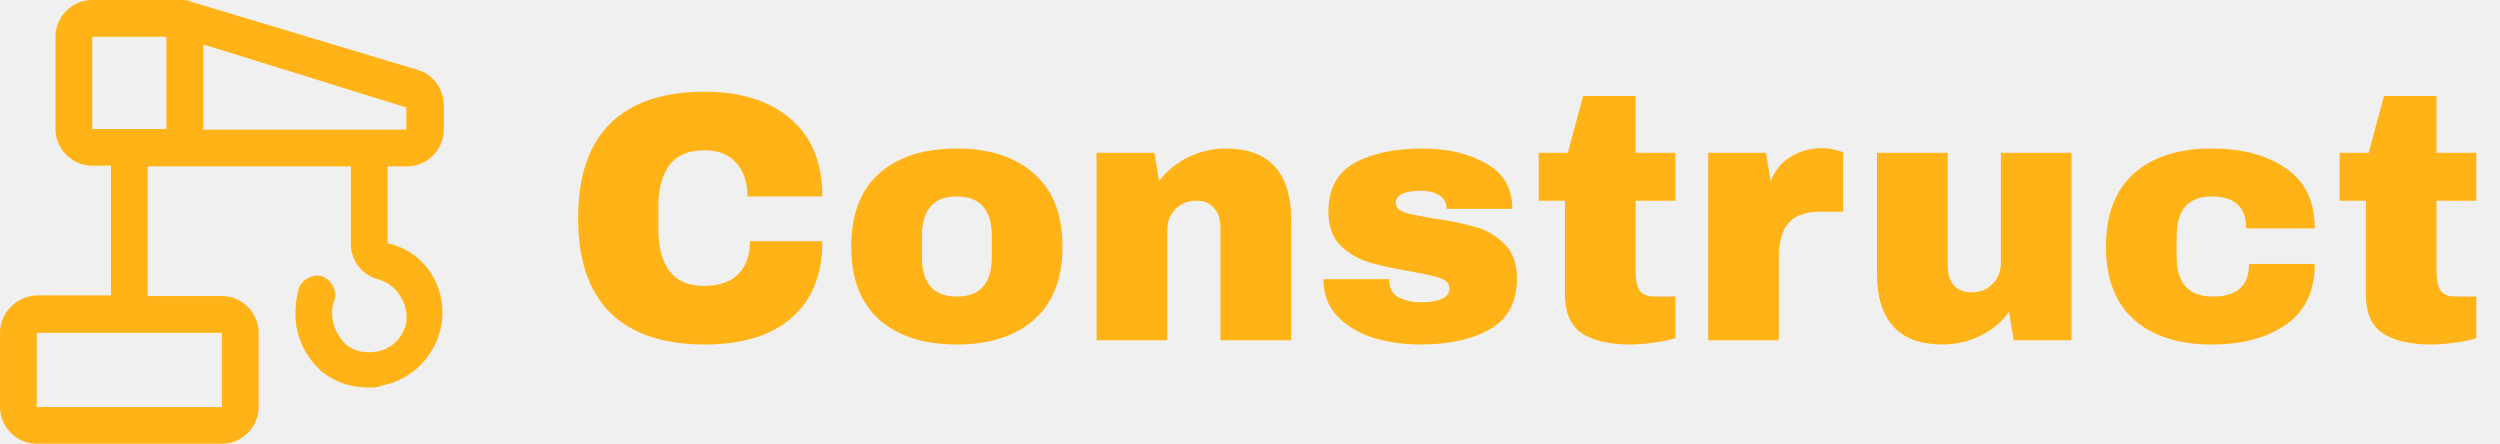
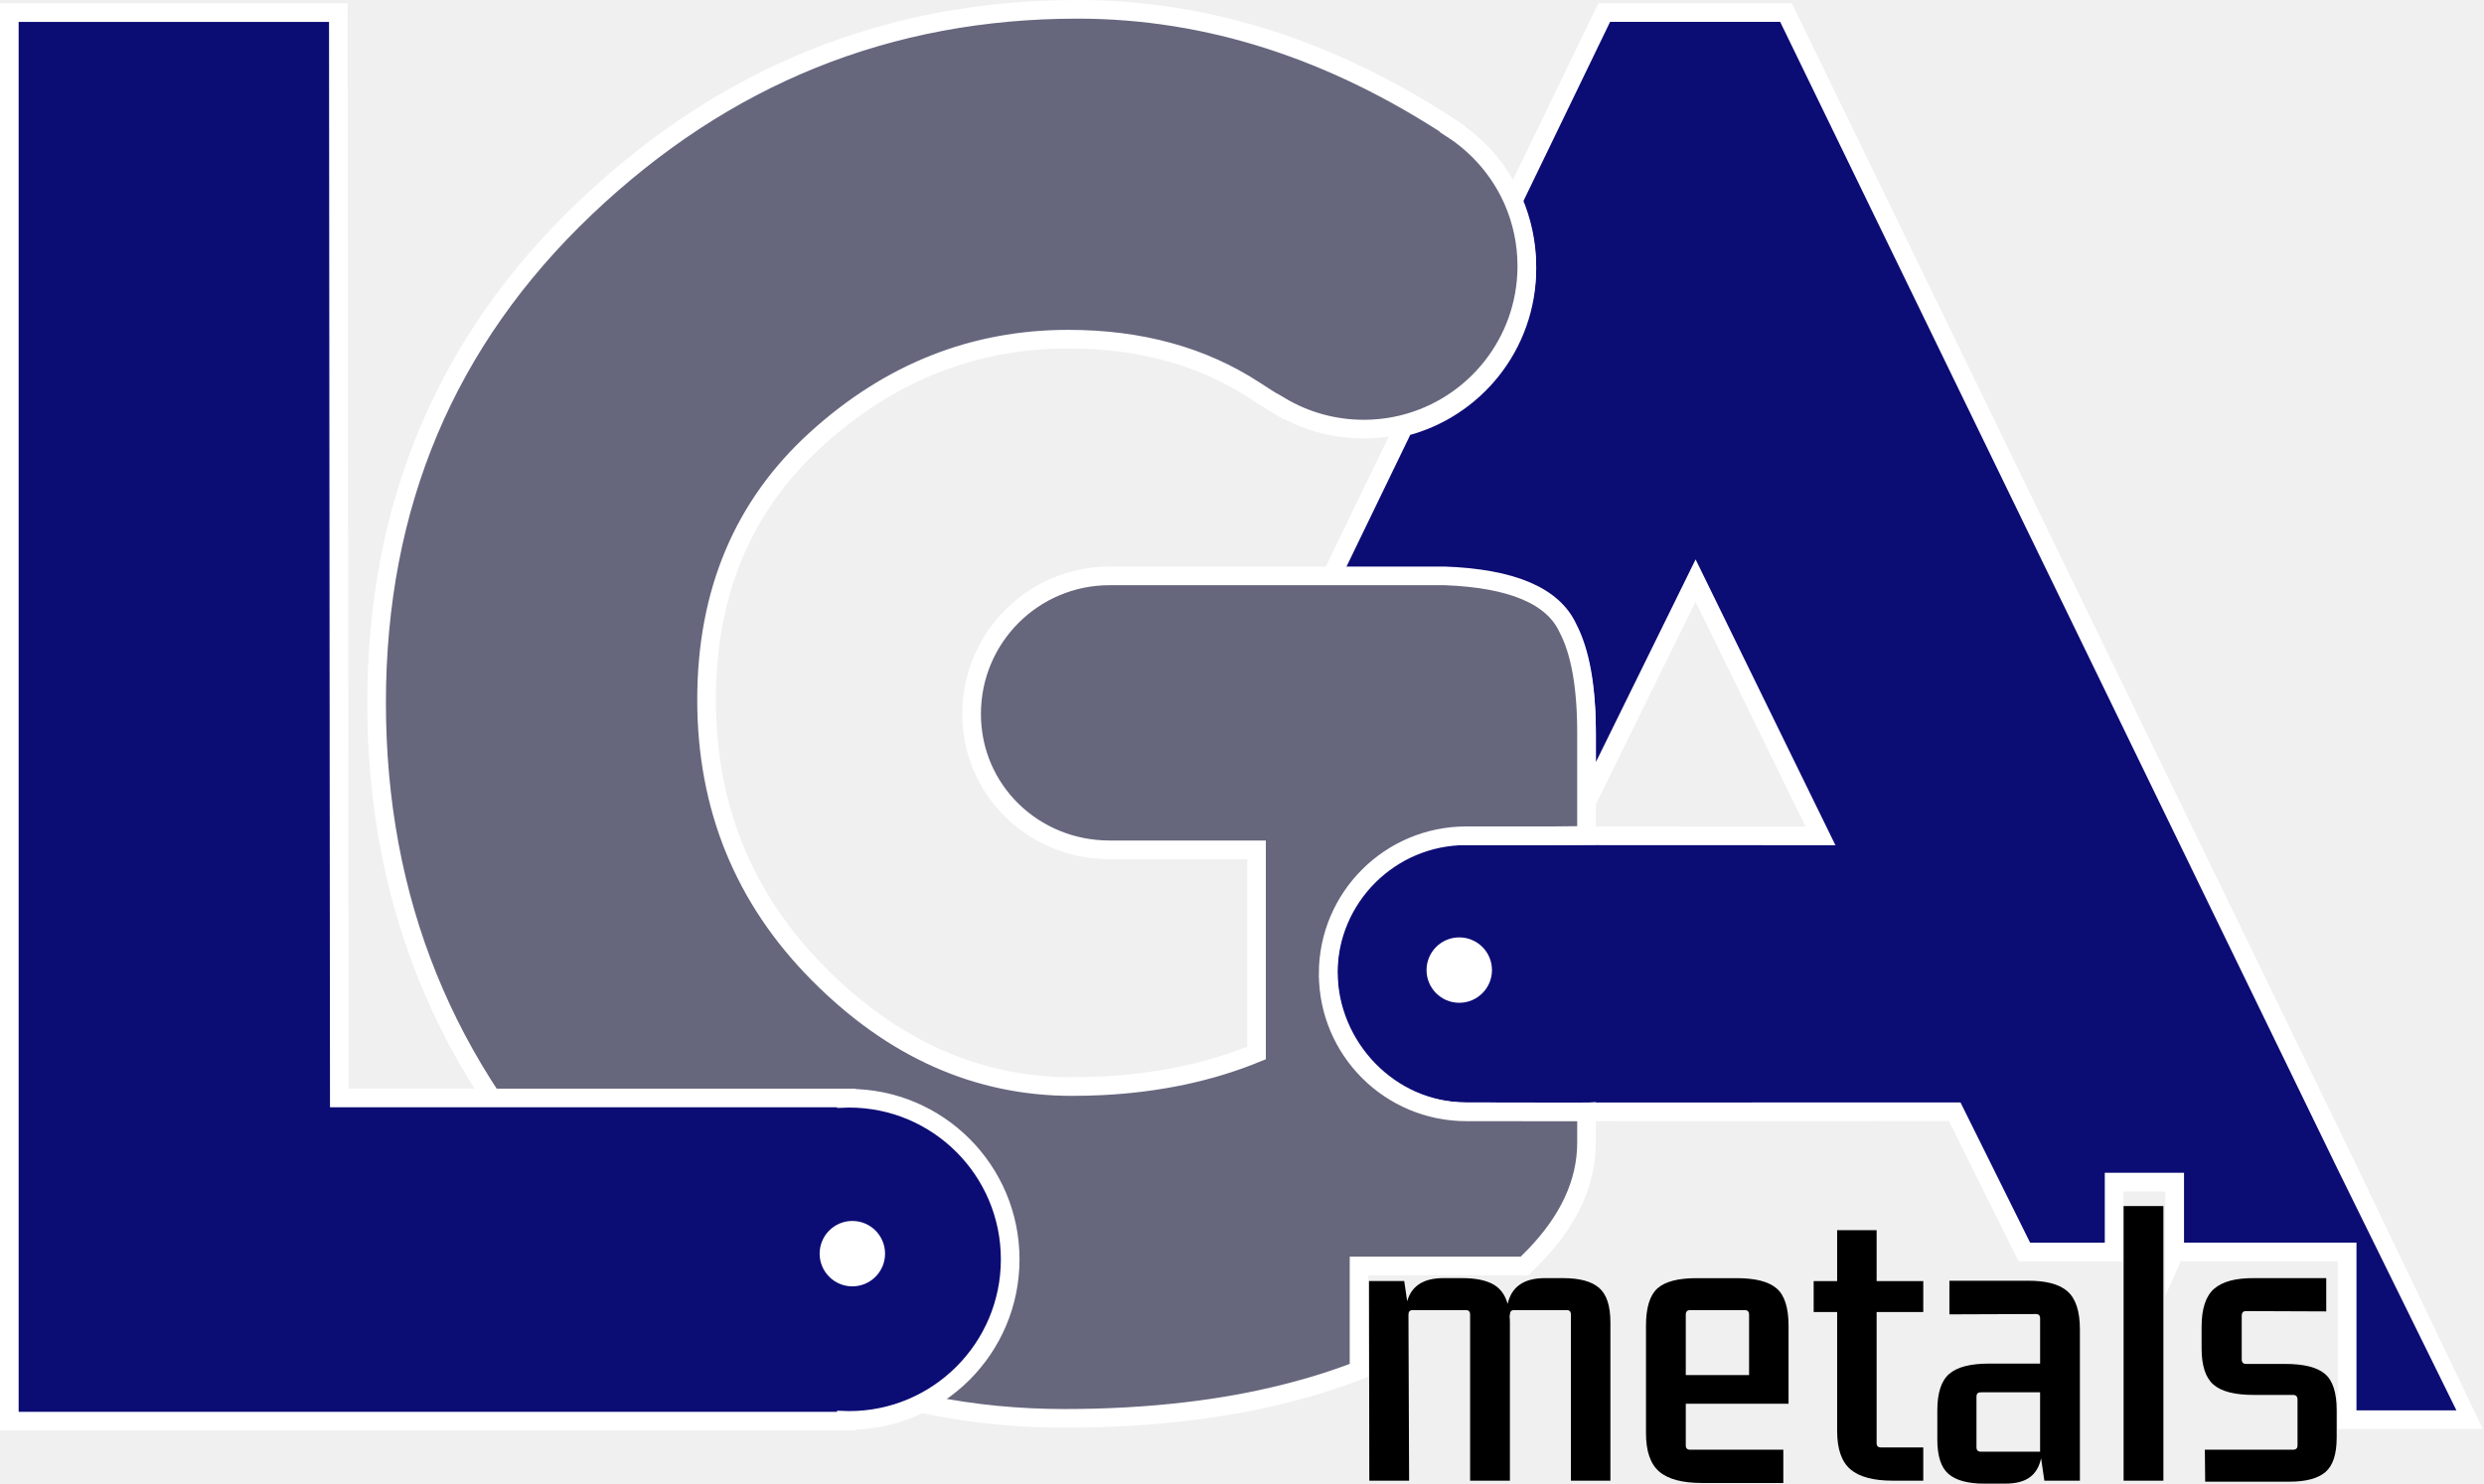
- <svg xmlns="http://www.w3.org/2000/svg" fill="none" height="30" viewBox="0 0 169 30" width="169">
-   <g fill="#ffb316">
-     <path d="m27.516 11.25c1.359 0 2.484-1.125 2.484-2.484v-1.641c0-1.125-.75-2.109-1.734-2.391l-15.281-4.594c-.234-.141-.469-.141-.75-.141h-6c-1.359 0-2.484 1.125-2.484 2.484v6.234c0 1.359 1.125 2.484 2.484 2.484h1.266v8.766h-5.016c-1.359.047-2.484 1.172-2.484 2.531v5.016c0 1.359 1.125 2.484 2.484 2.484h12.516c1.359 0 2.484-1.125 2.484-2.484v-5.016c0-1.359-1.125-2.484-2.484-2.484h-5.016v-8.766h13.734v5.25c0 1.125.75 2.109 1.875 2.391 1.266.375 2.016 1.641 1.875 2.859-.141.984-.984 1.875-2.016 2.016-.75.141-1.5 0-2.109-.516-.516-.516-.891-1.266-.891-2.016 0-.234 0-.609.141-.891.234-.609-.141-1.359-.75-1.641-.609-.234-1.359.141-1.641.75-.141.609-.234 1.125-.234 1.734 0 1.5.609 2.859 1.734 3.891.891.75 2.016 1.125 3.234 1.125.234 0 .609 0 .891-.141 2.016-.375 3.609-2.016 3.984-3.984.516-2.625-1.125-5.109-3.609-5.625v-5.203zm-12.516 16.266h-12.516v-5.016h12.516zm12.516-18.75h-13.781v-5.766l13.734 4.266v1.5zm-21.281-6.281h5.016v6.234h-5.016z" />
-     <path d="m47.648 6.2c2.448 0 4.384.616 5.808 1.848 1.424 1.216 2.136 2.96 2.136 5.232h-5.064c0-.96-.256-1.72-.768-2.28-.496-.56-1.208-.84-2.136-.84-1.072 0-1.864.336-2.376 1.008-.496.672-.744 1.608-.744 2.808v1.536c0 1.184.248 2.12.744 2.808.512.672 1.288 1.008 2.328 1.008 1.024 0 1.8-.264 2.328-.792s.792-1.272.792-2.232h4.896c0 2.256-.696 3.984-2.088 5.184-1.376 1.2-3.328 1.8-5.856 1.8-2.816 0-4.952-.72-6.408-2.16-1.44-1.44-2.16-3.568-2.16-6.384s.72-4.944 2.16-6.384c1.456-1.44 3.592-2.16 6.408-2.16zm17.024 3.84c2.224 0 3.968.568 5.232 1.704 1.28 1.12 1.92 2.76 1.92 4.92s-.64 3.808-1.92 4.944c-1.264 1.12-3.008 1.68-5.232 1.68s-3.968-.56-5.232-1.68-1.896-2.768-1.896-4.944.632-3.824 1.896-4.944 3.008-1.68 5.232-1.68zm0 3.24c-1.568 0-2.352.904-2.352 2.712v1.368c0 1.792.784 2.688 2.352 2.688 1.584 0 2.376-.896 2.376-2.688v-1.368c0-1.808-.792-2.712-2.376-2.712zm18.192-3.24c1.472 0 2.576.408 3.312 1.224s1.104 1.992 1.104 3.528v8.208h-4.776v-7.632c0-.544-.144-.976-.432-1.296-.272-.336-.664-.504-1.176-.504-.592 0-1.072.192-1.44.576s-.552.856-.552 1.416v7.44h-4.776v-12.672h3.912l.312 1.92c.496-.672 1.144-1.208 1.944-1.608.816-.4 1.672-.6 2.568-.6zm13.296 0c1.696 0 3.128.336 4.296 1.008 1.184.656 1.776 1.68 1.776 3.072h-4.44c0-.464-.208-.792-.624-.984-.288-.16-.648-.24-1.08-.24-1.152 0-1.728.272-1.728.816 0 .304.2.52.6.648s1.056.264 1.968.408c1.12.16 2.056.352 2.808.576.752.208 1.408.592 1.968 1.152.56.544.84 1.312.84 2.304 0 1.616-.608 2.768-1.824 3.456-1.2.688-2.776 1.032-4.728 1.032-1.12 0-2.176-.152-3.168-.456-.992-.32-1.8-.808-2.424-1.464s-.936-1.488-.936-2.496h4.44v.096c.016.544.24.928.672 1.152.448.208.92.312 1.416.312 1.328 0 1.992-.312 1.992-.936 0-.32-.208-.552-.624-.696s-1.096-.296-2.04-.456c-1.136-.192-2.072-.4-2.808-.624-.72-.224-1.352-.6-1.896-1.128-.544-.544-.816-1.296-.816-2.256 0-1.552.584-2.656 1.752-3.312 1.184-.656 2.72-.984 4.608-.984zm17.096.288v3.24h-2.688v4.824c0 .576.096 1 .288 1.272.192.256.544.384 1.056.384h1.344v2.808c-.384.128-.88.232-1.488.312s-1.136.12-1.584.12c-1.408 0-2.496-.256-3.264-.768-.752-.512-1.128-1.384-1.128-2.616v-6.336h-1.776v-3.24h1.968l1.032-3.84h3.552v3.84zm9.92-.312c.368 0 .696.048.984.144.288.08.432.128.432.144v4.008h-1.536c-.992 0-1.712.256-2.16.768-.432.512-.648 1.272-.648 2.28v5.64h-4.776v-12.672h3.912l.312 1.92c.288-.736.744-1.288 1.368-1.656.624-.384 1.328-.576 2.112-.576zm12.949 12.984-.312-1.92c-.496.688-1.152 1.232-1.968 1.632-.8.384-1.648.576-2.544.576-1.472 0-2.576-.408-3.312-1.224s-1.104-1.992-1.104-3.528v-8.208h4.776v7.632c0 .544.136.984.408 1.32.288.32.688.48 1.2.48.592 0 1.072-.192 1.44-.576s.552-.856.552-1.416v-7.44h4.776v12.672zm13.368-12.96c2.08 0 3.76.448 5.04 1.344 1.296.88 1.944 2.232 1.944 4.056h-4.632c0-1.44-.784-2.16-2.352-2.16s-2.352.904-2.352 2.712v1.368c0 1.792.816 2.688 2.448 2.688s2.448-.736 2.448-2.208h4.44c0 1.84-.648 3.208-1.944 4.104-1.28.896-2.96 1.344-5.04 1.344-2.224 0-3.968-.56-5.232-1.68s-1.896-2.768-1.896-4.944.632-3.824 1.896-4.944 3.008-1.68 5.232-1.68zm17.904.288v3.24h-2.688v4.824c0 .576.096 1 .288 1.272.192.256.544.384 1.056.384h1.344v2.808c-.384.128-.88.232-1.488.312s-1.136.12-1.584.12c-1.408 0-2.496-.256-3.264-.768-.752-.512-1.128-1.384-1.128-2.616v-6.336h-1.776v-3.24h1.968l1.032-3.84h3.552v3.84z" />
+ <svg xmlns="http://www.w3.org/2000/svg" id="Capa_1" data-name="Capa 1" viewBox="0 0 1329.53 794.33">
+   <defs>
+     <style>
+       .cls-1 {
+         fill: #fff;
+         stroke-width: 10.08px;
+       }
+ 
+       .cls-1, .cls-2, .cls-3 {
+         stroke: #fff;
+         stroke-miterlimit: 10;
+       }
+ 
+       .cls-2 {
+         fill: #0c0c75;
+       }
+ 
+       .cls-2, .cls-3 {
+         stroke-width: 9.98px;
+       }
+ 
+       .cls-3 {
+         fill: #66667d;
+       }
+ 
+       .cls-4 {
+         fill: url(#Degradado_sin_nombre_88);
+       }
+     </style>
+     <linearGradient id="Degradado_sin_nombre_88" data-name="Degradado sin nombre 88" x1="695.24" y1="757.2" x2="695.24" y2="108.14" gradientUnits="userSpaceOnUse">
+       <stop offset="0" stop-color="#666" />
+       <stop offset=".22" stop-color="#646464" />
+       <stop offset=".3" stop-color="#5d5d5d" />
+       <stop offset=".36" stop-color="#515151" />
+       <stop offset=".41" stop-color="#404040" />
+       <stop offset=".45" stop-color="#292929" />
+       <stop offset=".49" stop-color="#0e0e0e" />
+       <stop offset=".5" stop-color="#000" />
+     </linearGradient>
+   </defs>
+   <path class="cls-4" d="m809.59,108.14l-58.27,120.47c37.87-9.53,65.91-43.83,65.91-84.67,0-12.75-2.74-24.87-7.63-35.8Zm39.59,285.51c0-24.6-3.34-43.23-9.98-55.88-7.98-17.29-29.94-26.59-65.86-27.94h-61.32l-70.85,146.68h31.38v108.77c-24.8,10.15-52.24,15.99-82.27,17.54-3.67.75-7.36,1.42-11.1,2.02l-20.91,43.31c-11.33,22.63-16.96,39.59-16.96,50.89,0,23.95,19.28,45.25,57.88,63.86,13.67,6.84,25.6,11.6,35.75,14.29,18.66-2.17,36.37-5.39,53.11-9.63,6.49-5.31,11.3-10.55,14.42-15.64,3.64-5.99,8.81-15.62,15.47-28.94l51.89-107.77h79.35v-147.68h-7.51l7.51-15.59v-38.29Z" />
+   <path class="cls-2" d="m1163.98,670.31v-37.42h-32.43v37.42h-48.05l-37.27-75.09-197.05.05c-.2,0-1.35.02-3.24.02-.42-.05-60.72-.07-61.14-.07-40.81,0-73.89-34.53-73.89-75.34,0-35.72,25.32-65.51,59-72.39h79.28l125.21.05-66.86-136.71-58.35,118.62v-35.8c0-24.6-3.34-43.23-9.98-55.88-7.98-17.29-29.94-26.59-65.86-27.94h-61.32l.72-1.5,8.68-17.96,29.89-61.77c37.87-9.53,65.91-43.83,65.91-84.67v-.97c-.15-12.4-2.87-24.17-7.63-34.83l.35-.7,48.7-100.71h97.29l299.78,617.17c.05.1,66.91,136.13,66.93,136.21h-66.36v-89.81h-92.3Z" />
+   <path class="cls-3" d="m710.9,521.38c0,40.81,33.08,73.89,73.89,73.89,1.02,0,28.64.05,47.37.05,5.79,0,10.73,0,13.77-.02,1.1.07,2.17.25,3.24.17v16.22c0,21.3-9.33,41.59-27.94,60.87-1.72,1.77-3.47,3.52-5.24,5.24h-88.58v55.86c-12.47,4.84-25.57,8.98-39.37,12.42-16.74,4.24-34.45,7.46-53.11,9.63-20.56,2.44-42.26,3.67-65.16,3.67-99.14,0-185.28-37.42-258.44-112.26-73.19-74.84-109.76-165.15-109.76-270.92s37.24-194.08,111.76-264.93C387.82,40.41,475.63,4.99,576.76,4.99c70.32,0,137.16,22.2,200.54,63.86l-.1.17c14.09,9.11,25.42,22.18,32.38,37.62.12.27.22.52.35.8,4.66,10.7,7.28,22.55,7.28,35v.52c-.25,40.61-28.21,74.66-65.91,84.14-6.86,1.72-14.02,2.64-21.4,2.64-16.29,0-31.53-4.47-44.58-12.22l-.07.12c-4.34-2.59-8.91-5.46-13.7-8.61-27.94-18.29-61.22-27.44-99.79-27.44-50.57,0-95.47,17.81-134.71,53.39-39.27,35.6-58.87,82.17-58.87,139.7s19.96,106.45,59.87,146.68c39.91,40.26,85.14,60.37,135.71,60.37,5.59,0,11.1-.15,16.51-.42,30.04-1.55,57.48-7.38,82.27-17.54v-108.77h-78.61c-40.81,0-73.89-31.96-73.89-72.79s32.95-73.77,73.67-73.89h179.61c35.92,1.35,57.88,10.65,65.86,27.94,6.64,12.65,9.98,31.28,9.98,55.88v55.13l-19.41.2h-44.98c-40.81,0-73.89,33.08-73.89,73.89Z" />
+   <path class="cls-2" d="m540.69,674.25c0,47.62-38.62,86.24-86.24,86.24-.47,0-.95,0-1.42-.02v.4H4.99V6.74h176.1l.52,581.1h271.42v.17c.47-.02.95-.02,1.42-.02,47.62,0,86.24,38.62,86.24,86.26Z" />
+   <circle class="cls-1" cx="781.05" cy="519.38" r="12.47" />
+   <circle class="cls-1" cx="456.21" cy="671.2" r="12.47" />
+   <g>
+     <path d="m782.67,684.31c6.87,0,12.28,1.05,16.24,3.14,3.96,2.1,6.64,5.65,8.03,10.65,2.1-9.2,8.73-13.8,19.91-13.8h9.78c8.85,0,15.28,1.75,19.3,5.24,4.02,3.49,6.02,9.66,6.02,18.51v84.69h-21.13v-88.88c0-1.63-.76-2.45-2.27-2.45h-28.12c-1.51,0-2.27.82-2.27,2.45l-.17.7c.11,1.17.17,2.33.17,3.49v84.69h-21.3v-88.88c0-1.63-.76-2.45-2.27-2.45h-28.46c-1.51,0-2.27.82-2.27,2.45l.35,88.88h-21.3l-.17-106.87h18.86l1.57,10.83c2.33-8.26,8.79-12.4,19.38-12.4h10.13Z" />
+     <path d="m911.02,793.98c-10.59,0-18.25-2.04-22.96-6.11-4.71-4.07-7.07-10.94-7.07-20.61v-57.45c0-9.66,2.04-16.33,6.11-19.99,4.07-3.67,11.06-5.5,20.96-5.5h21.48c10.01,0,17.14,1.83,21.39,5.5,4.25,3.67,6.37,10.33,6.37,19.99v41.74h-55.01v22.35c0,1.51.76,2.27,2.27,2.27h49.94v17.81h-43.48Zm-6.46-92.55c-1.51,0-2.27.82-2.27,2.45v32.31h33.88v-32.31c0-1.63-.76-2.45-2.27-2.45h-29.34Z" />
+     <path d="m1029.41,702.47h-24.97v70.2c0,1.51.76,2.27,2.27,2.27h22.7v17.81h-16.24c-10.48,0-18.07-2.04-22.79-6.11-4.71-4.07-7.07-10.88-7.07-20.43v-63.74h-12.57v-16.59h12.57v-27.24h21.13v27.24h24.97v16.59Z" />
+     <path d="m1062.07,794.33c-8.73,0-15.11-1.72-19.12-5.15-4.02-3.43-6.02-9.57-6.02-18.42v-15.72c0-9.31,2.12-15.8,6.37-19.47,4.25-3.67,11.32-5.5,21.22-5.5h27.42v-24.27c0-1.51-.76-2.27-2.27-2.27l-46.28.17v-17.99h41.56c10.01-.12,17.23,1.78,21.65,5.67,4.42,3.9,6.64,10.68,6.64,20.34v81.03h-19.03l-1.75-12.05c-.93,4.54-2.94,7.95-6.02,10.21-3.09,2.27-7.48,3.41-13.18,3.41h-11.18Zm29.86-17.11v-31.78h-31.78c-1.51,0-2.27.76-2.27,2.27v27.07c0,1.63.76,2.44,2.27,2.44h31.78Z" />
+     <path d="m1136.63,792.75v-147.03h21.3v147.03h-21.3Z" />
+     <path d="m1180.29,793.28l-.17-17.11h47.15c1.63,0,2.45-.75,2.45-2.27v-24.62c0-1.63-.82-2.45-2.45-2.45h-21.13c-10.01,0-17.14-1.83-21.39-5.5-4.25-3.67-6.37-10.16-6.37-19.47v-11.53c0-9.66,2.24-16.44,6.72-20.34,4.48-3.9,11.67-5.79,21.57-5.68h38.42v17.81l-42.96-.17c-1.51,0-2.27.82-2.27,2.44v23.4c0,1.63.76,2.45,2.27,2.45h20.96c10.01,0,17.11,1.78,21.3,5.33,4.19,3.55,6.29,10.04,6.29,19.47v14.67c0,8.85-2.01,14.99-6.02,18.42-4.02,3.44-10.45,5.15-19.3,5.15h-45.05Z" />
  </g>
</svg>
